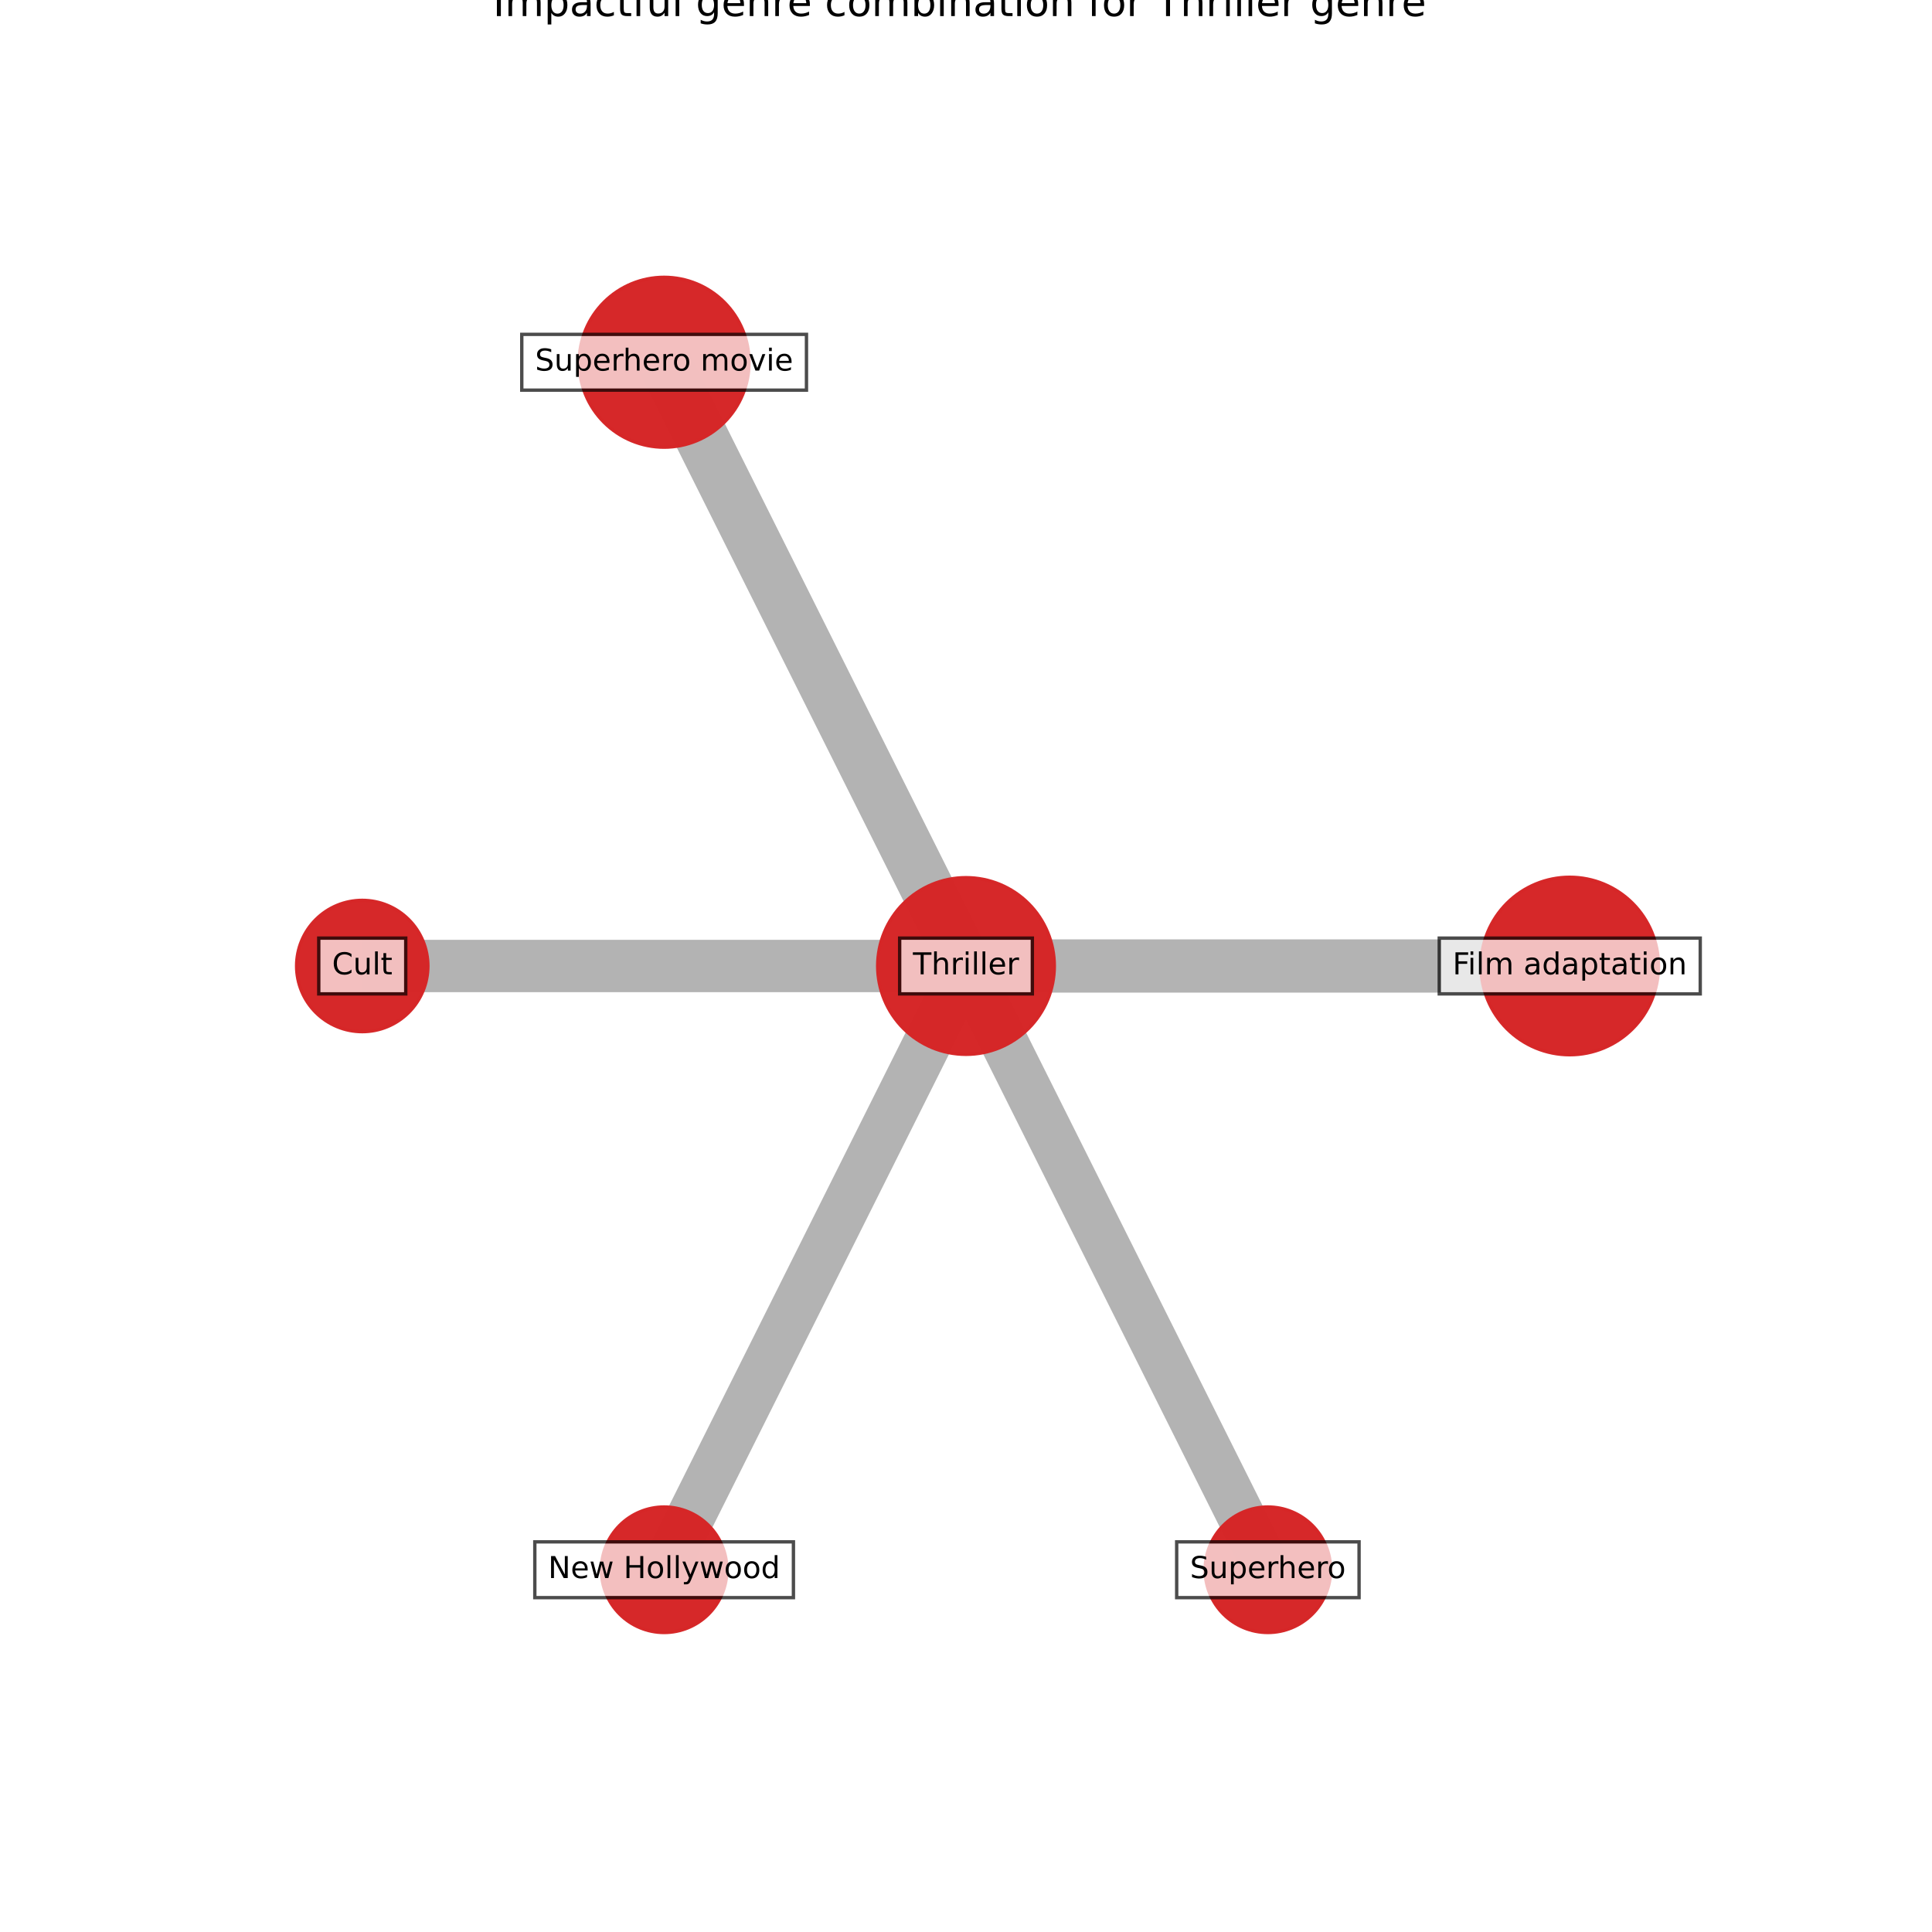
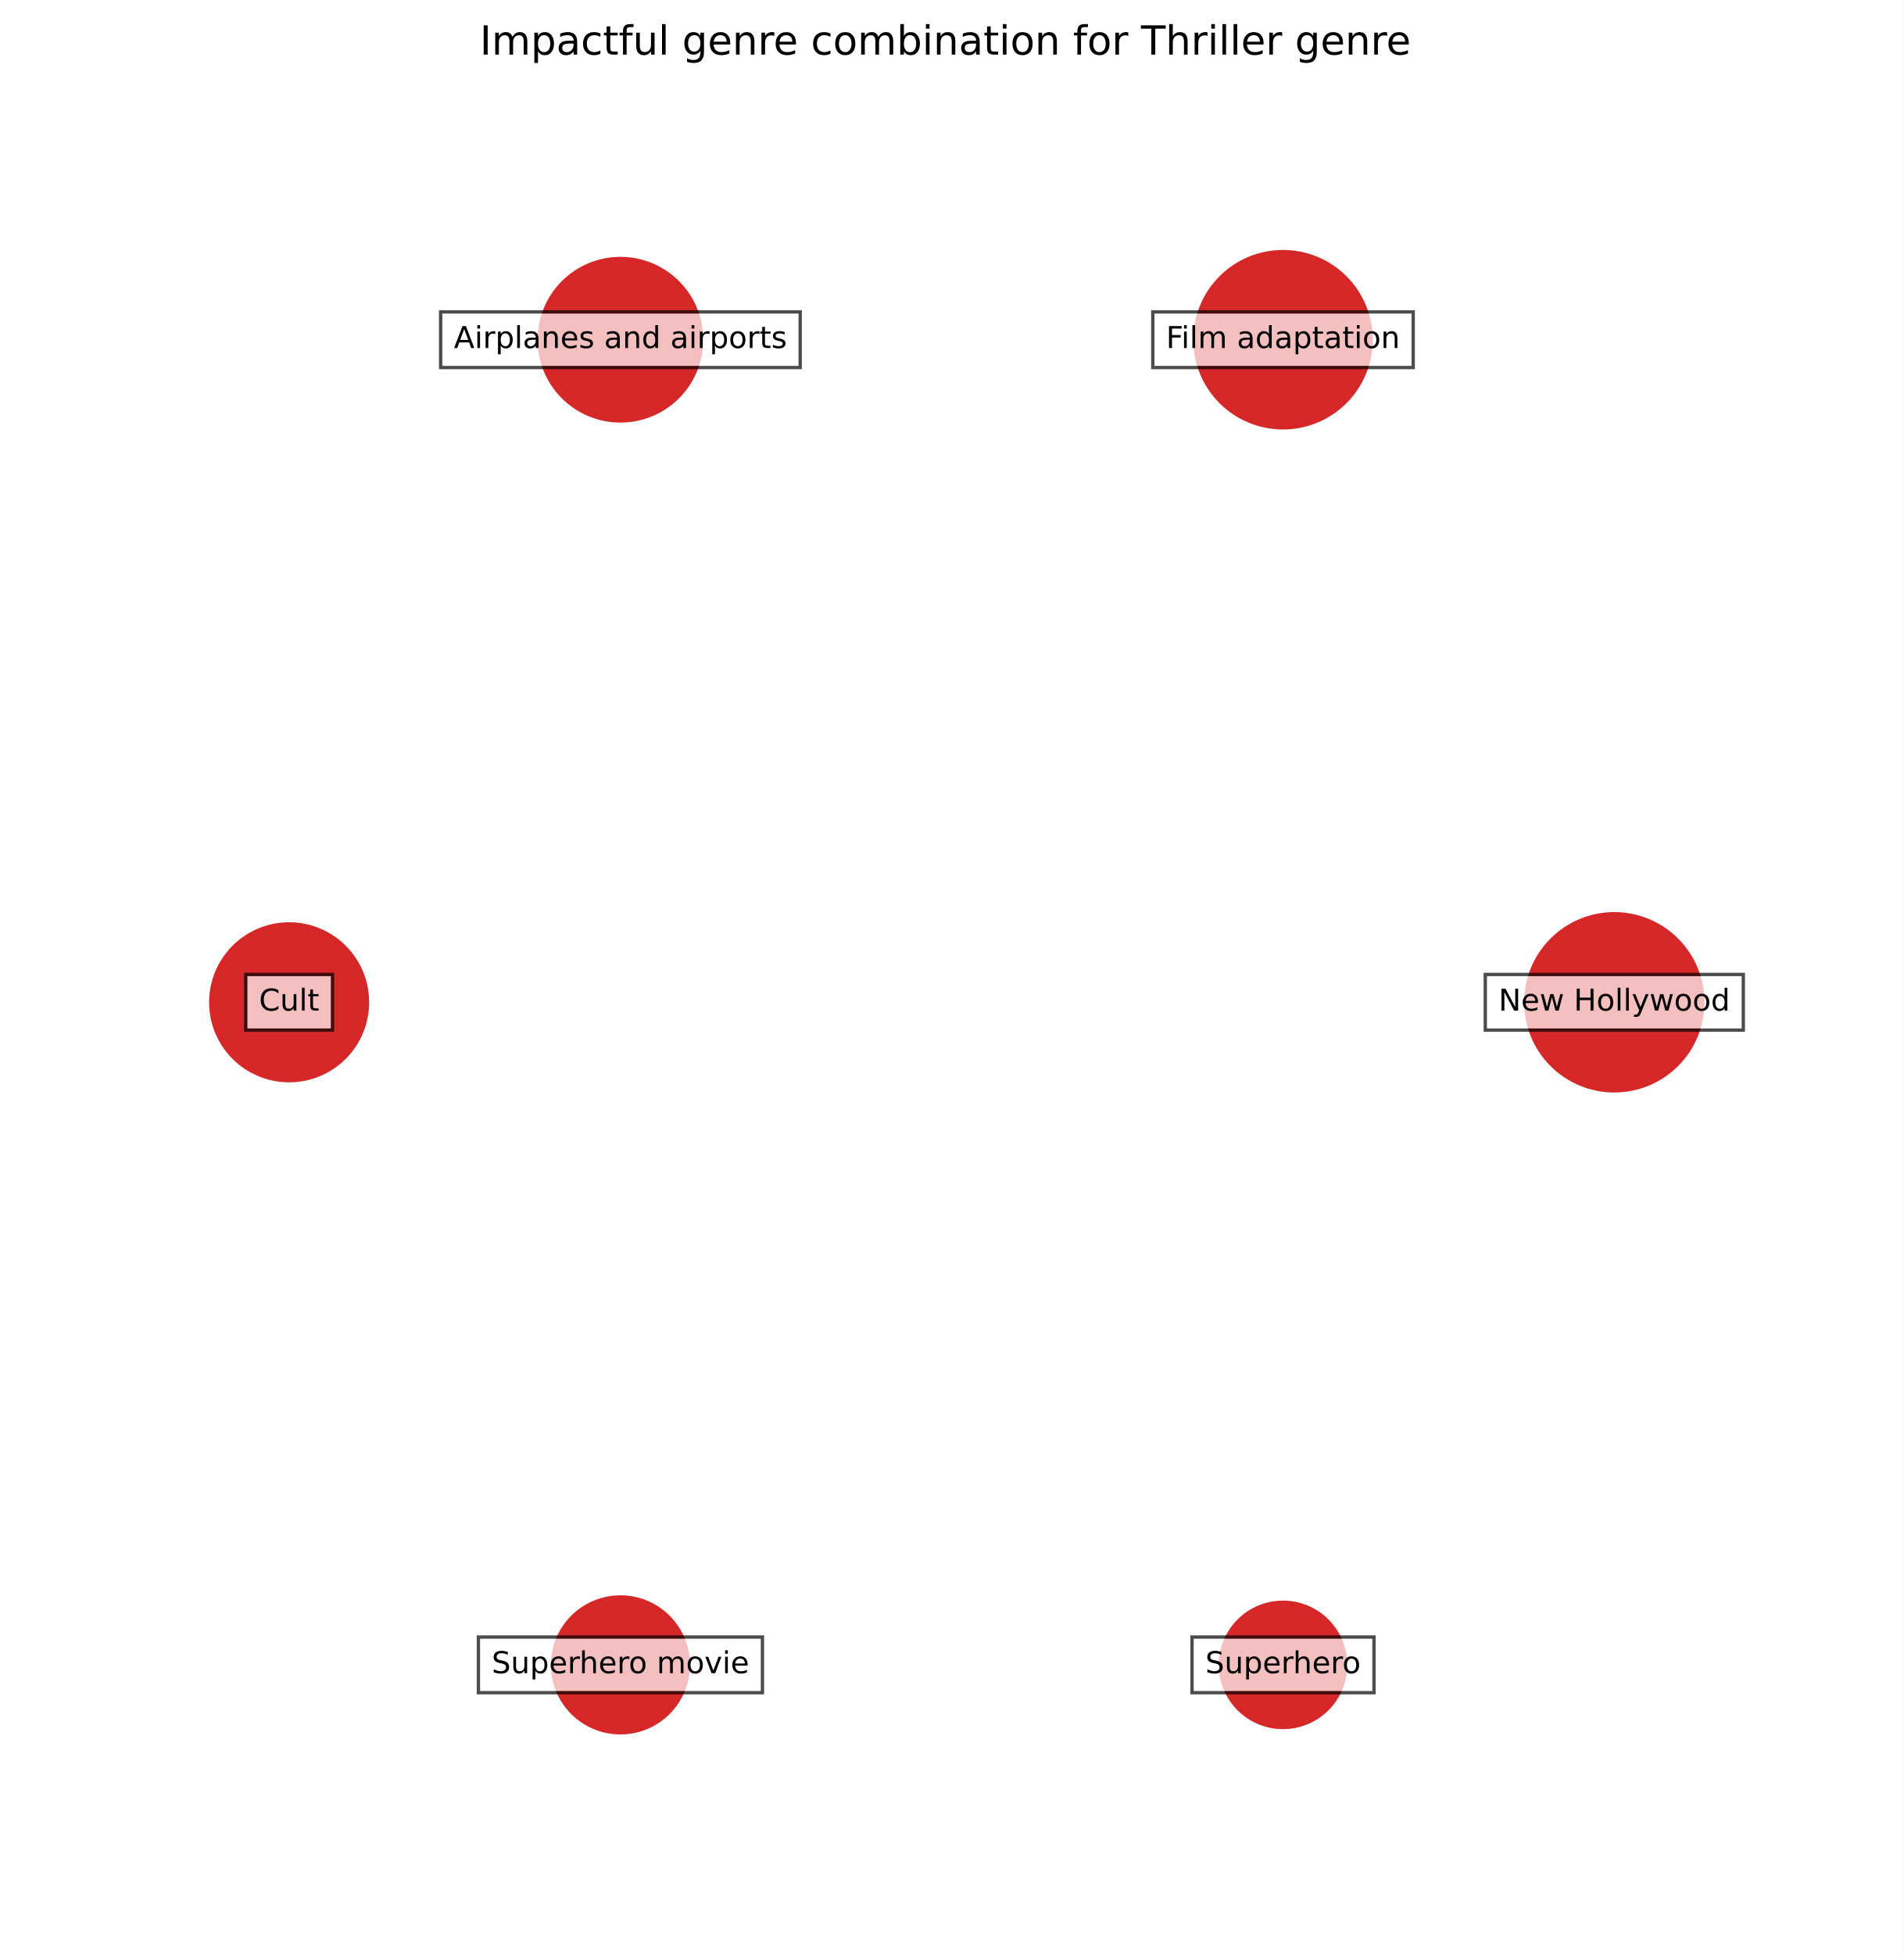
- <svg xmlns="http://www.w3.org/2000/svg" xmlns:xlink="http://www.w3.org/1999/xlink" width="576pt" height="576pt" viewBox="0 0 576 576" version="1.1">
+ <svg xmlns="http://www.w3.org/2000/svg" xmlns:xlink="http://www.w3.org/1999/xlink" width="568.8pt" height="583.918pt" viewBox="0 0 568.8 583.918" version="1.1">
  <defs>
    <style type="text/css">*{stroke-linejoin: round; stroke-linecap: butt}</style>
  </defs>
  <g id="figure_1">
    <g id="patch_1">
-       <path d="M 0 576  L 576 576  L 576 0  L 0 0  z " style="fill: #ffffff" />
+       <path d="M 0 583.918  L 568.8 583.918  L 568.8 0  L 0 0  z " style="fill: #ffffff" />
    </g>
    <g id="axes_1">
-       <g id="LineCollection_1">
-         <path d="M 468 288  L 288 288  " clip-path="url(#p8f41386fa0)" style="fill: none; stroke: #000000; stroke-opacity: 0.3; stroke-width: 15.873" />
-         <path d="M 288 288  L 108 288  " clip-path="url(#p8f41386fa0)" style="fill: none; stroke: #000000; stroke-opacity: 0.3; stroke-width: 15.614" />
-         <path d="M 288 288  L 198 468  " clip-path="url(#p8f41386fa0)" style="fill: none; stroke: #000000; stroke-opacity: 0.3; stroke-width: 14.432" />
-         <path d="M 288 288  L 378 468  " clip-path="url(#p8f41386fa0)" style="fill: none; stroke: #000000; stroke-opacity: 0.3; stroke-width: 14.281" />
-         <path d="M 288 288  L 198 108  " clip-path="url(#p8f41386fa0)" style="fill: none; stroke: #000000; stroke-opacity: 0.3; stroke-width: 16" />
-       </g>
      <g id="PathCollection_1">
-         <path d="M 468 314.458  C 475.017 314.458 481.747 311.67 486.708 306.708  C 491.67 301.747 494.458 295.017 494.458 288  C 494.458 280.983 491.67 274.253 486.708 269.292  C 481.747 264.33 475.017 261.542 468 261.542  C 460.983 261.542 454.253 264.33 449.292 269.292  C 444.33 274.253 441.542 280.983 441.542 288  C 441.542 295.017 444.33 301.747 449.292 306.708  C 454.253 311.67 460.983 314.458 468 314.458  z " clip-path="url(#p8f41386fa0)" style="fill: #d62728; fill-opacity: 0.99; stroke: #d62728; stroke-opacity: 0.99" />
-         <path d="M 288 314.336  C 294.984 314.336 301.684 311.561 306.622 306.622  C 311.561 301.684 314.336 294.984 314.336 288  C 314.336 281.016 311.561 274.316 306.622 269.378  C 301.684 264.439 294.984 261.664 288 261.664  C 281.016 261.664 274.316 264.439 269.378 269.378  C 264.439 274.316 261.664 281.016 261.664 288  C 261.664 294.984 264.439 301.684 269.378 306.622  C 274.316 311.561 281.016 314.336 288 314.336  z " clip-path="url(#p8f41386fa0)" style="fill: #d62728; fill-opacity: 0.99; stroke: #d62728; stroke-opacity: 0.99" />
-         <path d="M 198 133.323  C 204.716 133.323 211.157 130.655 215.906 125.906  C 220.655 121.157 223.323 114.716 223.323 108  C 223.323 101.284 220.655 94.843 215.906 90.094  C 211.157 85.345 204.716 82.677 198 82.677  C 191.284 82.677 184.843 85.345 180.094 90.094  C 175.345 94.843 172.677 101.284 172.677 108  C 172.677 114.716 175.345 121.157 180.094 125.906  C 184.843 130.655 191.284 133.323 198 133.323  z " clip-path="url(#p8f41386fa0)" style="fill: #d62728; fill-opacity: 0.99; stroke: #d62728; stroke-opacity: 0.99" />
-         <path d="M 108 307.574  C 113.191 307.574 118.17 305.512 121.841 301.841  C 125.512 298.171 127.574 293.191 127.574 288  C 127.574 282.809 125.512 277.83 121.841 274.159  C 118.17 270.488 113.191 268.426 108 268.426  C 102.809 268.426 97.83 270.488 94.159 274.159  C 90.488 277.83 88.426 282.809 88.426 288  C 88.426 293.191 90.488 298.171 94.159 301.841  C 97.83 305.512 102.809 307.574 108 307.574  z " clip-path="url(#p8f41386fa0)" style="fill: #d62728; fill-opacity: 0.99; stroke: #d62728; stroke-opacity: 0.99" />
-         <path d="M 198 486.71  C 202.962 486.71 207.721 484.738 211.23 481.23  C 214.738 477.721 216.71 472.962 216.71 468  C 216.71 463.038 214.738 458.279 211.23 454.77  C 207.721 451.262 202.962 449.29 198 449.29  C 193.038 449.29 188.279 451.262 184.77 454.77  C 181.262 458.279 179.29 463.038 179.29 468  C 179.29 472.962 181.262 477.721 184.77 481.23  C 188.279 484.738 193.038 486.71 198 486.71  z " clip-path="url(#p8f41386fa0)" style="fill: #d62728; fill-opacity: 0.99; stroke: #d62728; stroke-opacity: 0.99" />
-         <path d="M 378 486.708  C 382.961 486.708 387.72 484.737 391.229 481.229  C 394.737 477.72 396.708 472.961 396.708 468  C 396.708 463.039 394.737 458.28 391.229 454.771  C 387.72 451.263 382.961 449.292 378 449.292  C 373.038 449.292 368.28 451.263 364.771 454.771  C 361.263 458.28 359.292 463.039 359.292 468  C 359.292 472.961 361.263 477.72 364.771 481.229  C 368.28 484.737 373.038 486.708 378 486.708  z " clip-path="url(#p8f41386fa0)" style="fill: #d62728; fill-opacity: 0.99; stroke: #d62728; stroke-opacity: 0.99" />
+         <path d="M 482.4 325.976  C 489.417 325.976 496.147 323.188 501.108 318.226  C 506.07 313.265 508.858 306.535 508.858 299.518  C 508.858 292.502 506.07 285.771 501.108 280.81  C 496.147 275.848 489.417 273.061 482.4 273.061  C 475.383 273.061 468.653 275.848 463.692 280.81  C 458.73 285.771 455.942 292.502 455.942 299.518  C 455.942 306.535 458.73 313.265 463.692 318.226  C 468.653 323.188 475.383 325.976 482.4 325.976  z " clip-path="url(#pb8ba421b72)" style="fill: #d62728; fill-opacity: 0.99; stroke: #d62728; stroke-opacity: 0.99" />
+         <path d="M 383.4 127.846  C 390.382 127.846 397.079 125.072 402.016 120.135  C 406.954 115.197 409.728 108.5 409.728 101.518  C 409.728 94.536 406.954 87.839 402.016 82.902  C 397.079 77.965 390.382 75.19 383.4 75.19  C 376.418 75.19 369.721 77.965 364.784 82.902  C 359.846 87.839 357.072 94.536 357.072 101.518  C 357.072 108.5 359.846 115.197 364.784 120.135  C 369.721 125.072 376.418 127.846 383.4 127.846  z " clip-path="url(#pb8ba421b72)" style="fill: #d62728; fill-opacity: 0.99; stroke: #d62728; stroke-opacity: 0.99" />
+         <path d="M 185.4 125.787  C 191.836 125.787 198.009 123.229 202.56 118.678  C 207.111 114.128 209.668 107.954 209.668 101.518  C 209.668 95.082 207.111 88.909 202.56 84.358  C 198.009 79.807 191.836 77.25 185.4 77.25  C 178.964 77.25 172.791 79.807 168.24 84.358  C 163.689 88.909 161.132 95.082 161.132 101.518  C 161.132 107.954 163.689 114.128 168.24 118.678  C 172.791 123.229 178.964 125.787 185.4 125.787  z " clip-path="url(#pb8ba421b72)" style="fill: #d62728; fill-opacity: 0.99; stroke: #d62728; stroke-opacity: 0.99" />
+         <path d="M 86.4 322.937  C 92.611 322.937 98.568 320.469 102.959 316.078  C 107.351 311.686 109.819 305.729 109.819 299.518  C 109.819 293.307 107.351 287.35 102.959 282.959  C 98.568 278.567 92.611 276.1 86.4 276.1  C 80.189 276.1 74.232 278.567 69.841 282.959  C 65.449 287.35 62.981 293.307 62.981 299.518  C 62.981 305.729 65.449 311.686 69.841 316.078  C 74.232 320.469 80.189 322.937 86.4 322.937  z " clip-path="url(#pb8ba421b72)" style="fill: #d62728; fill-opacity: 0.99; stroke: #d62728; stroke-opacity: 0.99" />
+         <path d="M 185.4 517.81  C 190.781 517.81 195.943 515.672 199.748 511.866  C 203.553 508.061 205.692 502.899 205.692 497.518  C 205.692 492.137 203.553 486.975 199.748 483.17  C 195.943 479.365 190.781 477.227 185.4 477.227  C 180.019 477.227 174.857 479.365 171.052 483.17  C 167.247 486.975 165.109 492.137 165.109 497.518  C 165.109 502.899 167.247 508.061 171.052 511.866  C 174.857 515.672 180.019 517.81 185.4 517.81  z " clip-path="url(#pb8ba421b72)" style="fill: #d62728; fill-opacity: 0.99; stroke: #d62728; stroke-opacity: 0.99" />
+         <path d="M 383.4 516.226  C 388.361 516.226 393.12 514.255 396.629 510.747  C 400.137 507.239 402.108 502.48 402.108 497.518  C 402.108 492.557 400.137 487.798 396.629 484.289  C 393.12 480.781 388.361 478.81 383.4 478.81  C 378.438 478.81 373.68 480.781 370.171 484.289  C 366.663 487.798 364.692 492.557 364.692 497.518  C 364.692 502.48 366.663 507.239 370.171 510.747  C 373.68 514.255 378.438 516.226 383.4 516.226  z " clip-path="url(#pb8ba421b72)" style="fill: #d62728; fill-opacity: 0.99; stroke: #d62728; stroke-opacity: 0.99" />
      </g>
      <g id="text_1">
        <g id="patch_2">
-           <path d="M 429.094 296.315  L 506.906 296.315  L 506.906 279.685  L 429.094 279.685  z " clip-path="url(#p8f41386fa0)" style="fill: #ffffff; opacity: 0.7; stroke: #000000; stroke-linejoin: miter" />
-         </g>
-         <g clip-path="url(#p8f41386fa0)">
-           <g transform="translate(433.054 290.4834)scale(0.09 -0.09)">
+           <path d="M 443.849 307.833  L 520.951 307.833  L 520.951 291.203  L 443.849 291.203  z " clip-path="url(#pb8ba421b72)" style="fill: #ffffff; opacity: 0.7; stroke: #000000; stroke-linejoin: miter" />
+         </g>
+         <g clip-path="url(#pb8ba421b72)">
+           <g transform="translate(447.8091 302.0016)scale(0.09 -0.09)">
+             <defs>
+               <path id="DejaVuSans-4e" d="M 628 4666  L 1478 4666  L 3547 763  L 3547 4666  L 4159 4666  L 4159 0  L 3309 0  L 1241 3903  L 1241 0  L 628 0  L 628 4666  z " transform="scale(0.015625)" />
+               <path id="DejaVuSans-65" d="M 3597 1894  L 3597 1613  L 953 1613  Q 991 1019 1311 708  Q 1631 397 2203 397  Q 2534 397 2845 478  Q 3156 559 3463 722  L 3463 178  Q 3153 47 2828 -22  Q 2503 -91 2169 -91  Q 1331 -91 842 396  Q 353 884 353 1716  Q 353 2575 817 3079  Q 1281 3584 2069 3584  Q 2775 3584 3186 3129  Q 3597 2675 3597 1894  z M 3022 2063  Q 3016 2534 2758 2815  Q 2500 3097 2075 3097  Q 1594 3097 1305 2825  Q 1016 2553 972 2059  L 3022 2063  z " transform="scale(0.015625)" />
+               <path id="DejaVuSans-77" d="M 269 3500  L 844 3500  L 1563 769  L 2278 3500  L 2956 3500  L 3675 769  L 4391 3500  L 4966 3500  L 4050 0  L 3372 0  L 2619 2869  L 1863 0  L 1184 0  L 269 3500  z " transform="scale(0.015625)" />
+               <path id="DejaVuSans-20" transform="scale(0.015625)" />
+               <path id="DejaVuSans-48" d="M 628 4666  L 1259 4666  L 1259 2753  L 3553 2753  L 3553 4666  L 4184 4666  L 4184 0  L 3553 0  L 3553 2222  L 1259 2222  L 1259 0  L 628 0  L 628 4666  z " transform="scale(0.015625)" />
+               <path id="DejaVuSans-6f" d="M 1959 3097  Q 1497 3097 1228 2736  Q 959 2375 959 1747  Q 959 1119 1226 758  Q 1494 397 1959 397  Q 2419 397 2687 759  Q 2956 1122 2956 1747  Q 2956 2369 2687 2733  Q 2419 3097 1959 3097  z M 1959 3584  Q 2709 3584 3137 3096  Q 3566 2609 3566 1747  Q 3566 888 3137 398  Q 2709 -91 1959 -91  Q 1206 -91 779 398  Q 353 888 353 1747  Q 353 2609 779 3096  Q 1206 3584 1959 3584  z " transform="scale(0.015625)" />
+               <path id="DejaVuSans-6c" d="M 603 4863  L 1178 4863  L 1178 0  L 603 0  L 603 4863  z " transform="scale(0.015625)" />
+               <path id="DejaVuSans-79" d="M 2059 -325  Q 1816 -950 1584 -1140  Q 1353 -1331 966 -1331  L 506 -1331  L 506 -850  L 844 -850  Q 1081 -850 1212 -737  Q 1344 -625 1503 -206  L 1606 56  L 191 3500  L 800 3500  L 1894 763  L 2988 3500  L 3597 3500  L 2059 -325  z " transform="scale(0.015625)" />
+               <path id="DejaVuSans-64" d="M 2906 2969  L 2906 4863  L 3481 4863  L 3481 0  L 2906 0  L 2906 525  Q 2725 213 2448 61  Q 2172 -91 1784 -91  Q 1150 -91 751 415  Q 353 922 353 1747  Q 353 2572 751 3078  Q 1150 3584 1784 3584  Q 2172 3584 2448 3432  Q 2725 3281 2906 2969  z M 947 1747  Q 947 1113 1208 752  Q 1469 391 1925 391  Q 2381 391 2643 752  Q 2906 1113 2906 1747  Q 2906 2381 2643 2742  Q 2381 3103 1925 3103  Q 1469 3103 1208 2742  Q 947 2381 947 1747  z " transform="scale(0.015625)" />
+             </defs>
+             <use xlink:href="#DejaVuSans-4e" />
+             <use xlink:href="#DejaVuSans-65" x="74.805" />
+             <use xlink:href="#DejaVuSans-77" x="136.328" />
+             <use xlink:href="#DejaVuSans-20" x="218.115" />
+             <use xlink:href="#DejaVuSans-48" x="249.902" />
+             <use xlink:href="#DejaVuSans-6f" x="325.098" />
+             <use xlink:href="#DejaVuSans-6c" x="386.279" />
+             <use xlink:href="#DejaVuSans-6c" x="414.062" />
+             <use xlink:href="#DejaVuSans-79" x="441.846" />
+             <use xlink:href="#DejaVuSans-77" x="501.025" />
+             <use xlink:href="#DejaVuSans-6f" x="582.812" />
+             <use xlink:href="#DejaVuSans-6f" x="643.994" />
+             <use xlink:href="#DejaVuSans-64" x="705.176" />
+           </g>
+         </g>
+       </g>
+       <g id="text_2">
+         <g id="patch_3">
+           <path d="M 344.494 109.833  L 422.306 109.833  L 422.306 93.203  L 344.494 93.203  z " clip-path="url(#pb8ba421b72)" style="fill: #ffffff; opacity: 0.7; stroke: #000000; stroke-linejoin: miter" />
+         </g>
+         <g clip-path="url(#pb8ba421b72)">
+           <g transform="translate(348.454 104.0016)scale(0.09 -0.09)">
            <defs>
              <path id="DejaVuSans-46" d="M 628 4666  L 3309 4666  L 3309 4134  L 1259 4134  L 1259 2759  L 3109 2759  L 3109 2228  L 1259 2228  L 1259 0  L 628 0  L 628 4666  z " transform="scale(0.015625)" />
              <path id="DejaVuSans-69" d="M 603 3500  L 1178 3500  L 1178 0  L 603 0  L 603 3500  z M 603 4863  L 1178 4863  L 1178 4134  L 603 4134  L 603 4863  z " transform="scale(0.015625)" />
-               <path id="DejaVuSans-6c" d="M 603 4863  L 1178 4863  L 1178 0  L 603 0  L 603 4863  z " transform="scale(0.015625)" />
              <path id="DejaVuSans-6d" d="M 3328 2828  Q 3544 3216 3844 3400  Q 4144 3584 4550 3584  Q 5097 3584 5394 3201  Q 5691 2819 5691 2113  L 5691 0  L 5113 0  L 5113 2094  Q 5113 2597 4934 2840  Q 4756 3084 4391 3084  Q 3944 3084 3684 2787  Q 3425 2491 3425 1978  L 3425 0  L 2847 0  L 2847 2094  Q 2847 2600 2669 2842  Q 2491 3084 2119 3084  Q 1678 3084 1418 2786  Q 1159 2488 1159 1978  L 1159 0  L 581 0  L 581 3500  L 1159 3500  L 1159 2956  Q 1356 3278 1631 3431  Q 1906 3584 2284 3584  Q 2666 3584 2933 3390  Q 3200 3197 3328 2828  z " transform="scale(0.015625)" />
-               <path id="DejaVuSans-20" transform="scale(0.015625)" />
              <path id="DejaVuSans-61" d="M 2194 1759  Q 1497 1759 1228 1600  Q 959 1441 959 1056  Q 959 750 1161 570  Q 1363 391 1709 391  Q 2188 391 2477 730  Q 2766 1069 2766 1631  L 2766 1759  L 2194 1759  z M 3341 1997  L 3341 0  L 2766 0  L 2766 531  Q 2569 213 2275 61  Q 1981 -91 1556 -91  Q 1019 -91 701 211  Q 384 513 384 1019  Q 384 1609 779 1909  Q 1175 2209 1959 2209  L 2766 2209  L 2766 2266  Q 2766 2663 2505 2880  Q 2244 3097 1772 3097  Q 1472 3097 1187 3025  Q 903 2953 641 2809  L 641 3341  Q 956 3463 1253 3523  Q 1550 3584 1831 3584  Q 2591 3584 2966 3190  Q 3341 2797 3341 1997  z " transform="scale(0.015625)" />
-               <path id="DejaVuSans-64" d="M 2906 2969  L 2906 4863  L 3481 4863  L 3481 0  L 2906 0  L 2906 525  Q 2725 213 2448 61  Q 2172 -91 1784 -91  Q 1150 -91 751 415  Q 353 922 353 1747  Q 353 2572 751 3078  Q 1150 3584 1784 3584  Q 2172 3584 2448 3432  Q 2725 3281 2906 2969  z M 947 1747  Q 947 1113 1208 752  Q 1469 391 1925 391  Q 2381 391 2643 752  Q 2906 1113 2906 1747  Q 2906 2381 2643 2742  Q 2381 3103 1925 3103  Q 1469 3103 1208 2742  Q 947 2381 947 1747  z " transform="scale(0.015625)" />
              <path id="DejaVuSans-70" d="M 1159 525  L 1159 -1331  L 581 -1331  L 581 3500  L 1159 3500  L 1159 2969  Q 1341 3281 1617 3432  Q 1894 3584 2278 3584  Q 2916 3584 3314 3078  Q 3713 2572 3713 1747  Q 3713 922 3314 415  Q 2916 -91 2278 -91  Q 1894 -91 1617 61  Q 1341 213 1159 525  z M 3116 1747  Q 3116 2381 2855 2742  Q 2594 3103 2138 3103  Q 1681 3103 1420 2742  Q 1159 2381 1159 1747  Q 1159 1113 1420 752  Q 1681 391 2138 391  Q 2594 391 2855 752  Q 3116 1113 3116 1747  z " transform="scale(0.015625)" />
              <path id="DejaVuSans-74" d="M 1172 4494  L 1172 3500  L 2356 3500  L 2356 3053  L 1172 3053  L 1172 1153  Q 1172 725 1289 603  Q 1406 481 1766 481  L 2356 481  L 2356 0  L 1766 0  Q 1100 0 847 248  Q 594 497 594 1153  L 594 3053  L 172 3053  L 172 3500  L 594 3500  L 594 4494  L 1172 4494  z " transform="scale(0.015625)" />
-               <path id="DejaVuSans-6f" d="M 1959 3097  Q 1497 3097 1228 2736  Q 959 2375 959 1747  Q 959 1119 1226 758  Q 1494 397 1959 397  Q 2419 397 2687 759  Q 2956 1122 2956 1747  Q 2956 2369 2687 2733  Q 2419 3097 1959 3097  z M 1959 3584  Q 2709 3584 3137 3096  Q 3566 2609 3566 1747  Q 3566 888 3137 398  Q 2709 -91 1959 -91  Q 1206 -91 779 398  Q 353 888 353 1747  Q 353 2609 779 3096  Q 1206 3584 1959 3584  z " transform="scale(0.015625)" />
              <path id="DejaVuSans-6e" d="M 3513 2113  L 3513 0  L 2938 0  L 2938 2094  Q 2938 2591 2744 2837  Q 2550 3084 2163 3084  Q 1697 3084 1428 2787  Q 1159 2491 1159 1978  L 1159 0  L 581 0  L 581 3500  L 1159 3500  L 1159 2956  Q 1366 3272 1645 3428  Q 1925 3584 2291 3584  Q 2894 3584 3203 3211  Q 3513 2838 3513 2113  z " transform="scale(0.015625)" />
            </defs>
            <use xlink:href="#DejaVuSans-46" />
            <use xlink:href="#DejaVuSans-69" x="50.27" />
            <use xlink:href="#DejaVuSans-6c" x="78.053" />
            <use xlink:href="#DejaVuSans-6d" x="105.836" />
            <use xlink:href="#DejaVuSans-20" x="203.248" />
            <use xlink:href="#DejaVuSans-61" x="235.035" />
            <use xlink:href="#DejaVuSans-64" x="296.314" />
            <use xlink:href="#DejaVuSans-61" x="359.791" />
            <use xlink:href="#DejaVuSans-70" x="421.07" />
            <use xlink:href="#DejaVuSans-74" x="484.547" />
            <use xlink:href="#DejaVuSans-61" x="523.756" />
            <use xlink:href="#DejaVuSans-74" x="585.035" />
            <use xlink:href="#DejaVuSans-69" x="624.244" />
            <use xlink:href="#DejaVuSans-6f" x="652.027" />
            <use xlink:href="#DejaVuSans-6e" x="713.209" />
          </g>
        </g>
      </g>
-       <g id="text_2">
-         <g id="patch_3">
-           <path d="M 268.22 296.315  L 307.78 296.315  L 307.78 279.685  L 268.22 279.685  z " clip-path="url(#p8f41386fa0)" style="fill: #ffffff; opacity: 0.7; stroke: #000000; stroke-linejoin: miter" />
-         </g>
-         <g clip-path="url(#p8f41386fa0)">
-           <g transform="translate(272.1804 290.4834)scale(0.09 -0.09)">
-             <defs>
-               <path id="DejaVuSans-54" d="M -19 4666  L 3928 4666  L 3928 4134  L 2272 4134  L 2272 0  L 1638 0  L 1638 4134  L -19 4134  L -19 4666  z " transform="scale(0.015625)" />
-               <path id="DejaVuSans-68" d="M 3513 2113  L 3513 0  L 2938 0  L 2938 2094  Q 2938 2591 2744 2837  Q 2550 3084 2163 3084  Q 1697 3084 1428 2787  Q 1159 2491 1159 1978  L 1159 0  L 581 0  L 581 4863  L 1159 4863  L 1159 2956  Q 1366 3272 1645 3428  Q 1925 3584 2291 3584  Q 2894 3584 3203 3211  Q 3513 2838 3513 2113  z " transform="scale(0.015625)" />
-               <path id="DejaVuSans-72" d="M 2631 2963  Q 2534 3019 2420 3045  Q 2306 3072 2169 3072  Q 1681 3072 1420 2755  Q 1159 2438 1159 1844  L 1159 0  L 581 0  L 581 3500  L 1159 3500  L 1159 2956  Q 1341 3275 1631 3429  Q 1922 3584 2338 3584  Q 2397 3584 2469 3576  Q 2541 3569 2628 3553  L 2631 2963  z " transform="scale(0.015625)" />
-               <path id="DejaVuSans-65" d="M 3597 1894  L 3597 1613  L 953 1613  Q 991 1019 1311 708  Q 1631 397 2203 397  Q 2534 397 2845 478  Q 3156 559 3463 722  L 3463 178  Q 3153 47 2828 -22  Q 2503 -91 2169 -91  Q 1331 -91 842 396  Q 353 884 353 1716  Q 353 2575 817 3079  Q 1281 3584 2069 3584  Q 2775 3584 3186 3129  Q 3597 2675 3597 1894  z M 3022 2063  Q 3016 2534 2758 2815  Q 2500 3097 2075 3097  Q 1594 3097 1305 2825  Q 1016 2553 972 2059  L 3022 2063  z " transform="scale(0.015625)" />
-             </defs>
-             <use xlink:href="#DejaVuSans-54" />
-             <use xlink:href="#DejaVuSans-68" x="61.084" />
-             <use xlink:href="#DejaVuSans-72" x="124.463" />
-             <use xlink:href="#DejaVuSans-69" x="165.576" />
-             <use xlink:href="#DejaVuSans-6c" x="193.359" />
-             <use xlink:href="#DejaVuSans-6c" x="221.143" />
-             <use xlink:href="#DejaVuSans-65" x="248.926" />
-             <use xlink:href="#DejaVuSans-72" x="310.449" />
-           </g>
-         </g>
-       </g>
      <g id="text_3">
        <g id="patch_4">
-           <path d="M 155.562 116.315  L 240.438 116.315  L 240.438 99.685  L 155.562 99.685  z " clip-path="url(#p8f41386fa0)" style="fill: #ffffff; opacity: 0.7; stroke: #000000; stroke-linejoin: miter" />
-         </g>
-         <g clip-path="url(#p8f41386fa0)">
-           <g transform="translate(159.5222 110.4834)scale(0.09 -0.09)">
+           <path d="M 131.679 109.833  L 239.121 109.833  L 239.121 93.203  L 131.679 93.203  z " clip-path="url(#pb8ba421b72)" style="fill: #ffffff; opacity: 0.7; stroke: #000000; stroke-linejoin: miter" />
+         </g>
+         <g clip-path="url(#pb8ba421b72)">
+           <g transform="translate(135.6391 104.0016)scale(0.09 -0.09)">
+             <defs>
+               <path id="DejaVuSans-41" d="M 2188 4044  L 1331 1722  L 3047 1722  L 2188 4044  z M 1831 4666  L 2547 4666  L 4325 0  L 3669 0  L 3244 1197  L 1141 1197  L 716 0  L 50 0  L 1831 4666  z " transform="scale(0.015625)" />
+               <path id="DejaVuSans-72" d="M 2631 2963  Q 2534 3019 2420 3045  Q 2306 3072 2169 3072  Q 1681 3072 1420 2755  Q 1159 2438 1159 1844  L 1159 0  L 581 0  L 581 3500  L 1159 3500  L 1159 2956  Q 1341 3275 1631 3429  Q 1922 3584 2338 3584  Q 2397 3584 2469 3576  Q 2541 3569 2628 3553  L 2631 2963  z " transform="scale(0.015625)" />
+               <path id="DejaVuSans-73" d="M 2834 3397  L 2834 2853  Q 2591 2978 2328 3040  Q 2066 3103 1784 3103  Q 1356 3103 1142 2972  Q 928 2841 928 2578  Q 928 2378 1081 2264  Q 1234 2150 1697 2047  L 1894 2003  Q 2506 1872 2764 1633  Q 3022 1394 3022 966  Q 3022 478 2636 193  Q 2250 -91 1575 -91  Q 1294 -91 989 -36  Q 684 19 347 128  L 347 722  Q 666 556 975 473  Q 1284 391 1588 391  Q 1994 391 2212 530  Q 2431 669 2431 922  Q 2431 1156 2273 1281  Q 2116 1406 1581 1522  L 1381 1569  Q 847 1681 609 1914  Q 372 2147 372 2553  Q 372 3047 722 3315  Q 1072 3584 1716 3584  Q 2034 3584 2315 3537  Q 2597 3491 2834 3397  z " transform="scale(0.015625)" />
+             </defs>
+             <use xlink:href="#DejaVuSans-41" />
+             <use xlink:href="#DejaVuSans-69" x="68.408" />
+             <use xlink:href="#DejaVuSans-72" x="96.191" />
+             <use xlink:href="#DejaVuSans-70" x="137.305" />
+             <use xlink:href="#DejaVuSans-6c" x="200.781" />
+             <use xlink:href="#DejaVuSans-61" x="228.564" />
+             <use xlink:href="#DejaVuSans-6e" x="289.844" />
+             <use xlink:href="#DejaVuSans-65" x="353.223" />
+             <use xlink:href="#DejaVuSans-73" x="414.746" />
+             <use xlink:href="#DejaVuSans-20" x="466.846" />
+             <use xlink:href="#DejaVuSans-61" x="498.633" />
+             <use xlink:href="#DejaVuSans-6e" x="559.912" />
+             <use xlink:href="#DejaVuSans-64" x="623.291" />
+             <use xlink:href="#DejaVuSans-20" x="686.768" />
+             <use xlink:href="#DejaVuSans-61" x="718.555" />
+             <use xlink:href="#DejaVuSans-69" x="779.834" />
+             <use xlink:href="#DejaVuSans-72" x="807.617" />
+             <use xlink:href="#DejaVuSans-70" x="848.73" />
+             <use xlink:href="#DejaVuSans-6f" x="912.207" />
+             <use xlink:href="#DejaVuSans-72" x="973.389" />
+             <use xlink:href="#DejaVuSans-74" x="1014.502" />
+             <use xlink:href="#DejaVuSans-73" x="1053.711" />
+           </g>
+         </g>
+       </g>
+       <g id="text_4">
+         <g id="patch_5">
+           <path d="M 73.432 307.833  L 99.368 307.833  L 99.368 291.203  L 73.432 291.203  z " clip-path="url(#pb8ba421b72)" style="fill: #ffffff; opacity: 0.7; stroke: #000000; stroke-linejoin: miter" />
+         </g>
+         <g clip-path="url(#pb8ba421b72)">
+           <g transform="translate(77.39156 302.0016)scale(0.09 -0.09)">
+             <defs>
+               <path id="DejaVuSans-43" d="M 4122 4306  L 4122 3641  Q 3803 3938 3442 4084  Q 3081 4231 2675 4231  Q 1875 4231 1450 3742  Q 1025 3253 1025 2328  Q 1025 1406 1450 917  Q 1875 428 2675 428  Q 3081 428 3442 575  Q 3803 722 4122 1019  L 4122 359  Q 3791 134 3420 21  Q 3050 -91 2638 -91  Q 1578 -91 968 557  Q 359 1206 359 2328  Q 359 3453 968 4101  Q 1578 4750 2638 4750  Q 3056 4750 3426 4639  Q 3797 4528 4122 4306  z " transform="scale(0.015625)" />
+               <path id="DejaVuSans-75" d="M 544 1381  L 544 3500  L 1119 3500  L 1119 1403  Q 1119 906 1312 657  Q 1506 409 1894 409  Q 2359 409 2629 706  Q 2900 1003 2900 1516  L 2900 3500  L 3475 3500  L 3475 0  L 2900 0  L 2900 538  Q 2691 219 2414 64  Q 2138 -91 1772 -91  Q 1169 -91 856 284  Q 544 659 544 1381  z M 1991 3584  L 1991 3584  z " transform="scale(0.015625)" />
+             </defs>
+             <use xlink:href="#DejaVuSans-43" />
+             <use xlink:href="#DejaVuSans-75" x="69.824" />
+             <use xlink:href="#DejaVuSans-6c" x="133.203" />
+             <use xlink:href="#DejaVuSans-74" x="160.986" />
+           </g>
+         </g>
+       </g>
+       <g id="text_5">
+         <g id="patch_6">
+           <path d="M 142.962 505.833  L 227.838 505.833  L 227.838 489.203  L 142.962 489.203  z " clip-path="url(#pb8ba421b72)" style="fill: #ffffff; opacity: 0.7; stroke: #000000; stroke-linejoin: miter" />
+         </g>
+         <g clip-path="url(#pb8ba421b72)">
+           <g transform="translate(146.9222 500.0016)scale(0.09 -0.09)">
            <defs>
              <path id="DejaVuSans-53" d="M 3425 4513  L 3425 3897  Q 3066 4069 2747 4153  Q 2428 4238 2131 4238  Q 1616 4238 1336 4038  Q 1056 3838 1056 3469  Q 1056 3159 1242 3001  Q 1428 2844 1947 2747  L 2328 2669  Q 3034 2534 3370 2195  Q 3706 1856 3706 1288  Q 3706 609 3251 259  Q 2797 -91 1919 -91  Q 1588 -91 1214 -16  Q 841 59 441 206  L 441 856  Q 825 641 1194 531  Q 1563 422 1919 422  Q 2459 422 2753 634  Q 3047 847 3047 1241  Q 3047 1584 2836 1778  Q 2625 1972 2144 2069  L 1759 2144  Q 1053 2284 737 2584  Q 422 2884 422 3419  Q 422 4038 858 4394  Q 1294 4750 2059 4750  Q 2388 4750 2728 4690  Q 3069 4631 3425 4513  z " transform="scale(0.015625)" />
-               <path id="DejaVuSans-75" d="M 544 1381  L 544 3500  L 1119 3500  L 1119 1403  Q 1119 906 1312 657  Q 1506 409 1894 409  Q 2359 409 2629 706  Q 2900 1003 2900 1516  L 2900 3500  L 3475 3500  L 3475 0  L 2900 0  L 2900 538  Q 2691 219 2414 64  Q 2138 -91 1772 -91  Q 1169 -91 856 284  Q 544 659 544 1381  z M 1991 3584  L 1991 3584  z " transform="scale(0.015625)" />
+               <path id="DejaVuSans-68" d="M 3513 2113  L 3513 0  L 2938 0  L 2938 2094  Q 2938 2591 2744 2837  Q 2550 3084 2163 3084  Q 1697 3084 1428 2787  Q 1159 2491 1159 1978  L 1159 0  L 581 0  L 581 4863  L 1159 4863  L 1159 2956  Q 1366 3272 1645 3428  Q 1925 3584 2291 3584  Q 2894 3584 3203 3211  Q 3513 2838 3513 2113  z " transform="scale(0.015625)" />
              <path id="DejaVuSans-76" d="M 191 3500  L 800 3500  L 1894 563  L 2988 3500  L 3597 3500  L 2284 0  L 1503 0  L 191 3500  z " transform="scale(0.015625)" />
            </defs>
            <use xlink:href="#DejaVuSans-53" />
            <use xlink:href="#DejaVuSans-75" x="63.477" />
            <use xlink:href="#DejaVuSans-70" x="126.855" />
            <use xlink:href="#DejaVuSans-65" x="190.332" />
            <use xlink:href="#DejaVuSans-72" x="251.855" />
            <use xlink:href="#DejaVuSans-68" x="291.219" />
            <use xlink:href="#DejaVuSans-65" x="354.598" />
            <use xlink:href="#DejaVuSans-72" x="416.121" />
            <use xlink:href="#DejaVuSans-6f" x="454.984" />
            <use xlink:href="#DejaVuSans-20" x="516.166" />
            <use xlink:href="#DejaVuSans-6d" x="547.953" />
            <use xlink:href="#DejaVuSans-6f" x="645.365" />
            <use xlink:href="#DejaVuSans-76" x="706.547" />
            <use xlink:href="#DejaVuSans-69" x="765.727" />
            <use xlink:href="#DejaVuSans-65" x="793.51" />
          </g>
        </g>
      </g>
-       <g id="text_4">
-         <g id="patch_5">
-           <path d="M 95.032 296.315  L 120.968 296.315  L 120.968 279.685  L 95.032 279.685  z " clip-path="url(#p8f41386fa0)" style="fill: #ffffff; opacity: 0.7; stroke: #000000; stroke-linejoin: miter" />
-         </g>
-         <g clip-path="url(#p8f41386fa0)">
-           <g transform="translate(98.99156 290.4834)scale(0.09 -0.09)">
-             <defs>
-               <path id="DejaVuSans-43" d="M 4122 4306  L 4122 3641  Q 3803 3938 3442 4084  Q 3081 4231 2675 4231  Q 1875 4231 1450 3742  Q 1025 3253 1025 2328  Q 1025 1406 1450 917  Q 1875 428 2675 428  Q 3081 428 3442 575  Q 3803 722 4122 1019  L 4122 359  Q 3791 134 3420 21  Q 3050 -91 2638 -91  Q 1578 -91 968 557  Q 359 1206 359 2328  Q 359 3453 968 4101  Q 1578 4750 2638 4750  Q 3056 4750 3426 4639  Q 3797 4528 4122 4306  z " transform="scale(0.015625)" />
-             </defs>
-             <use xlink:href="#DejaVuSans-43" />
-             <use xlink:href="#DejaVuSans-75" x="69.824" />
-             <use xlink:href="#DejaVuSans-6c" x="133.203" />
-             <use xlink:href="#DejaVuSans-74" x="160.986" />
-           </g>
-         </g>
-       </g>
-       <g id="text_5">
-         <g id="patch_6">
-           <path d="M 159.449 476.315  L 236.551 476.315  L 236.551 459.685  L 159.449 459.685  z " clip-path="url(#p8f41386fa0)" style="fill: #ffffff; opacity: 0.7; stroke: #000000; stroke-linejoin: miter" />
-         </g>
-         <g clip-path="url(#p8f41386fa0)">
-           <g transform="translate(163.4091 470.4834)scale(0.09 -0.09)">
-             <defs>
-               <path id="DejaVuSans-4e" d="M 628 4666  L 1478 4666  L 3547 763  L 3547 4666  L 4159 4666  L 4159 0  L 3309 0  L 1241 3903  L 1241 0  L 628 0  L 628 4666  z " transform="scale(0.015625)" />
-               <path id="DejaVuSans-77" d="M 269 3500  L 844 3500  L 1563 769  L 2278 3500  L 2956 3500  L 3675 769  L 4391 3500  L 4966 3500  L 4050 0  L 3372 0  L 2619 2869  L 1863 0  L 1184 0  L 269 3500  z " transform="scale(0.015625)" />
-               <path id="DejaVuSans-48" d="M 628 4666  L 1259 4666  L 1259 2753  L 3553 2753  L 3553 4666  L 4184 4666  L 4184 0  L 3553 0  L 3553 2222  L 1259 2222  L 1259 0  L 628 0  L 628 4666  z " transform="scale(0.015625)" />
-               <path id="DejaVuSans-79" d="M 2059 -325  Q 1816 -950 1584 -1140  Q 1353 -1331 966 -1331  L 506 -1331  L 506 -850  L 844 -850  Q 1081 -850 1212 -737  Q 1344 -625 1503 -206  L 1606 56  L 191 3500  L 800 3500  L 1894 763  L 2988 3500  L 3597 3500  L 2059 -325  z " transform="scale(0.015625)" />
-             </defs>
-             <use xlink:href="#DejaVuSans-4e" />
-             <use xlink:href="#DejaVuSans-65" x="74.805" />
-             <use xlink:href="#DejaVuSans-77" x="136.328" />
-             <use xlink:href="#DejaVuSans-20" x="218.115" />
-             <use xlink:href="#DejaVuSans-48" x="249.902" />
-             <use xlink:href="#DejaVuSans-6f" x="325.098" />
-             <use xlink:href="#DejaVuSans-6c" x="386.279" />
-             <use xlink:href="#DejaVuSans-6c" x="414.062" />
-             <use xlink:href="#DejaVuSans-79" x="441.846" />
-             <use xlink:href="#DejaVuSans-77" x="501.025" />
-             <use xlink:href="#DejaVuSans-6f" x="582.812" />
-             <use xlink:href="#DejaVuSans-6f" x="643.994" />
-             <use xlink:href="#DejaVuSans-64" x="705.176" />
-           </g>
-         </g>
-       </g>
      <g id="text_6">
        <g id="patch_7">
-           <path d="M 350.812 476.315  L 405.188 476.315  L 405.188 459.685  L 350.812 459.685  z " clip-path="url(#p8f41386fa0)" style="fill: #ffffff; opacity: 0.7; stroke: #000000; stroke-linejoin: miter" />
-         </g>
-         <g clip-path="url(#p8f41386fa0)">
-           <g transform="translate(354.7715 470.4834)scale(0.09 -0.09)">
+           <path d="M 356.212 505.833  L 410.588 505.833  L 410.588 489.203  L 356.212 489.203  z " clip-path="url(#pb8ba421b72)" style="fill: #ffffff; opacity: 0.7; stroke: #000000; stroke-linejoin: miter" />
+         </g>
+         <g clip-path="url(#pb8ba421b72)">
+           <g transform="translate(360.1715 500.0016)scale(0.09 -0.09)">
            <use xlink:href="#DejaVuSans-53" />
            <use xlink:href="#DejaVuSans-75" x="63.477" />
            <use xlink:href="#DejaVuSans-70" x="126.855" />
            <use xlink:href="#DejaVuSans-65" x="190.332" />
            <use xlink:href="#DejaVuSans-72" x="251.855" />
            <use xlink:href="#DejaVuSans-68" x="291.219" />
            <use xlink:href="#DejaVuSans-65" x="354.598" />
            <use xlink:href="#DejaVuSans-72" x="416.121" />
            <use xlink:href="#DejaVuSans-6f" x="454.984" />
          </g>
        </g>
      </g>
      <g id="text_7">
-         <g transform="translate(146.9663 4.8)scale(0.12 -0.12)">
+         <g transform="translate(143.3663 16.31812)scale(0.12 -0.12)">
          <defs>
            <path id="DejaVuSans-49" d="M 628 4666  L 1259 4666  L 1259 0  L 628 0  L 628 4666  z " transform="scale(0.015625)" />
            <path id="DejaVuSans-63" d="M 3122 3366  L 3122 2828  Q 2878 2963 2633 3030  Q 2388 3097 2138 3097  Q 1578 3097 1268 2742  Q 959 2388 959 1747  Q 959 1106 1268 751  Q 1578 397 2138 397  Q 2388 397 2633 464  Q 2878 531 3122 666  L 3122 134  Q 2881 22 2623 -34  Q 2366 -91 2075 -91  Q 1284 -91 818 406  Q 353 903 353 1747  Q 353 2603 823 3093  Q 1294 3584 2113 3584  Q 2378 3584 2631 3529  Q 2884 3475 3122 3366  z " transform="scale(0.015625)" />
            <path id="DejaVuSans-66" d="M 2375 4863  L 2375 4384  L 1825 4384  Q 1516 4384 1395 4259  Q 1275 4134 1275 3809  L 1275 3500  L 2222 3500  L 2222 3053  L 1275 3053  L 1275 0  L 697 0  L 697 3053  L 147 3053  L 147 3500  L 697 3500  L 697 3744  Q 697 4328 969 4595  Q 1241 4863 1831 4863  L 2375 4863  z " transform="scale(0.015625)" />
            <path id="DejaVuSans-67" d="M 2906 1791  Q 2906 2416 2648 2759  Q 2391 3103 1925 3103  Q 1463 3103 1205 2759  Q 947 2416 947 1791  Q 947 1169 1205 825  Q 1463 481 1925 481  Q 2391 481 2648 825  Q 2906 1169 2906 1791  z M 3481 434  Q 3481 -459 3084 -895  Q 2688 -1331 1869 -1331  Q 1566 -1331 1297 -1286  Q 1028 -1241 775 -1147  L 775 -588  Q 1028 -725 1275 -790  Q 1522 -856 1778 -856  Q 2344 -856 2625 -561  Q 2906 -266 2906 331  L 2906 616  Q 2728 306 2450 153  Q 2172 0 1784 0  Q 1141 0 747 490  Q 353 981 353 1791  Q 353 2603 747 3093  Q 1141 3584 1784 3584  Q 2172 3584 2450 3431  Q 2728 3278 2906 2969  L 2906 3500  L 3481 3500  L 3481 434  z " transform="scale(0.015625)" />
            <path id="DejaVuSans-62" d="M 3116 1747  Q 3116 2381 2855 2742  Q 2594 3103 2138 3103  Q 1681 3103 1420 2742  Q 1159 2381 1159 1747  Q 1159 1113 1420 752  Q 1681 391 2138 391  Q 2594 391 2855 752  Q 3116 1113 3116 1747  z M 1159 2969  Q 1341 3281 1617 3432  Q 1894 3584 2278 3584  Q 2916 3584 3314 3078  Q 3713 2572 3713 1747  Q 3713 922 3314 415  Q 2916 -91 2278 -91  Q 1894 -91 1617 61  Q 1341 213 1159 525  L 1159 0  L 581 0  L 581 4863  L 1159 4863  L 1159 2969  z " transform="scale(0.015625)" />
+             <path id="DejaVuSans-54" d="M -19 4666  L 3928 4666  L 3928 4134  L 2272 4134  L 2272 0  L 1638 0  L 1638 4134  L -19 4134  L -19 4666  z " transform="scale(0.015625)" />
          </defs>
          <use xlink:href="#DejaVuSans-49" />
          <use xlink:href="#DejaVuSans-6d" x="29.492" />
          <use xlink:href="#DejaVuSans-70" x="126.904" />
          <use xlink:href="#DejaVuSans-61" x="190.381" />
          <use xlink:href="#DejaVuSans-63" x="251.66" />
          <use xlink:href="#DejaVuSans-74" x="306.641" />
          <use xlink:href="#DejaVuSans-66" x="345.85" />
          <use xlink:href="#DejaVuSans-75" x="381.055" />
          <use xlink:href="#DejaVuSans-6c" x="444.434" />
          <use xlink:href="#DejaVuSans-20" x="472.217" />
          <use xlink:href="#DejaVuSans-67" x="504.004" />
          <use xlink:href="#DejaVuSans-65" x="567.48" />
          <use xlink:href="#DejaVuSans-6e" x="629.004" />
          <use xlink:href="#DejaVuSans-72" x="692.383" />
          <use xlink:href="#DejaVuSans-65" x="731.246" />
          <use xlink:href="#DejaVuSans-20" x="792.77" />
          <use xlink:href="#DejaVuSans-63" x="824.557" />
          <use xlink:href="#DejaVuSans-6f" x="879.537" />
          <use xlink:href="#DejaVuSans-6d" x="940.719" />
          <use xlink:href="#DejaVuSans-62" x="1038.131" />
          <use xlink:href="#DejaVuSans-69" x="1101.607" />
          <use xlink:href="#DejaVuSans-6e" x="1129.391" />
          <use xlink:href="#DejaVuSans-61" x="1192.77" />
          <use xlink:href="#DejaVuSans-74" x="1254.049" />
          <use xlink:href="#DejaVuSans-69" x="1293.258" />
          <use xlink:href="#DejaVuSans-6f" x="1321.041" />
          <use xlink:href="#DejaVuSans-6e" x="1382.223" />
          <use xlink:href="#DejaVuSans-20" x="1445.602" />
          <use xlink:href="#DejaVuSans-66" x="1477.389" />
          <use xlink:href="#DejaVuSans-6f" x="1512.594" />
          <use xlink:href="#DejaVuSans-72" x="1573.775" />
          <use xlink:href="#DejaVuSans-20" x="1614.889" />
          <use xlink:href="#DejaVuSans-54" x="1646.676" />
          <use xlink:href="#DejaVuSans-68" x="1707.76" />
          <use xlink:href="#DejaVuSans-72" x="1771.139" />
          <use xlink:href="#DejaVuSans-69" x="1812.252" />
          <use xlink:href="#DejaVuSans-6c" x="1840.035" />
          <use xlink:href="#DejaVuSans-6c" x="1867.818" />
          <use xlink:href="#DejaVuSans-65" x="1895.602" />
          <use xlink:href="#DejaVuSans-72" x="1957.125" />
          <use xlink:href="#DejaVuSans-20" x="1998.238" />
          <use xlink:href="#DejaVuSans-67" x="2030.025" />
          <use xlink:href="#DejaVuSans-65" x="2093.502" />
          <use xlink:href="#DejaVuSans-6e" x="2155.025" />
          <use xlink:href="#DejaVuSans-72" x="2218.404" />
          <use xlink:href="#DejaVuSans-65" x="2257.268" />
          <use xlink:href="#DejaVuSans-20" x="2318.791" />
        </g>
      </g>
    </g>
  </g>
  <defs>
-     <clipPath id="p8f41386fa0">
-       <rect x="10.8" y="10.8" width="554.4" height="554.4" />
+     <clipPath id="pb8ba421b72">
+       <rect x="7.2" y="22.318" width="554.4" height="554.4" />
    </clipPath>
  </defs>
</svg>
